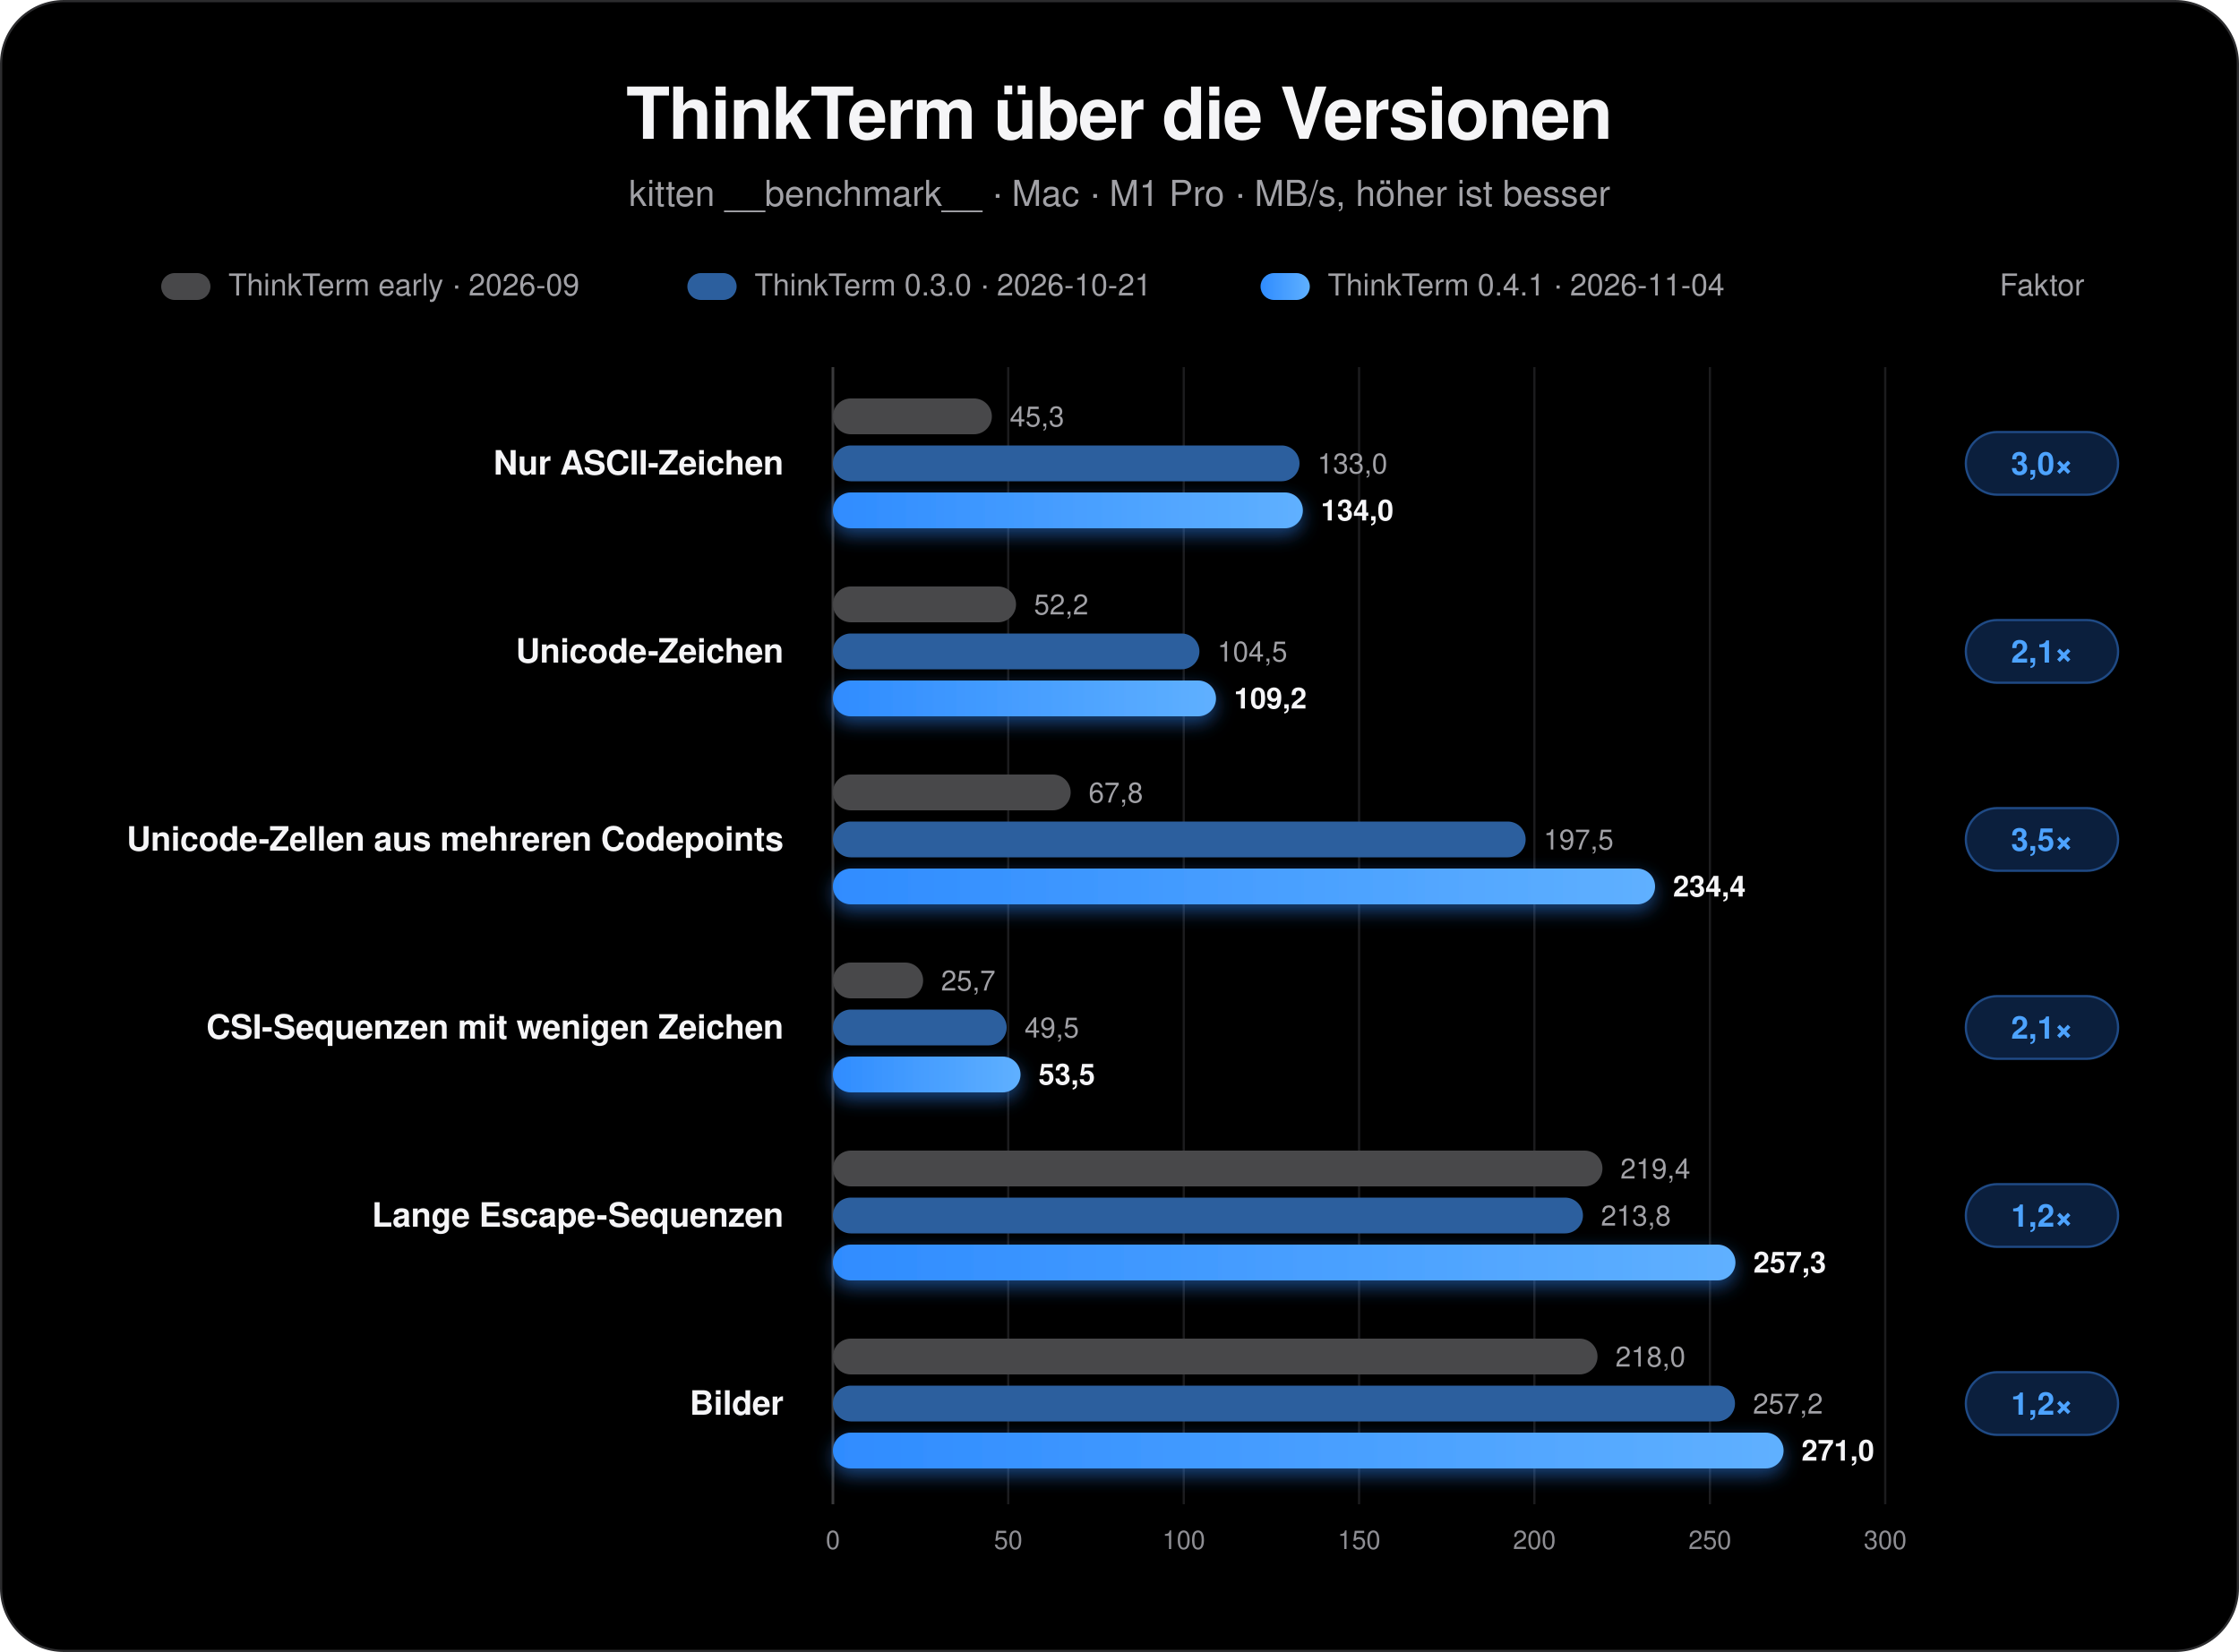
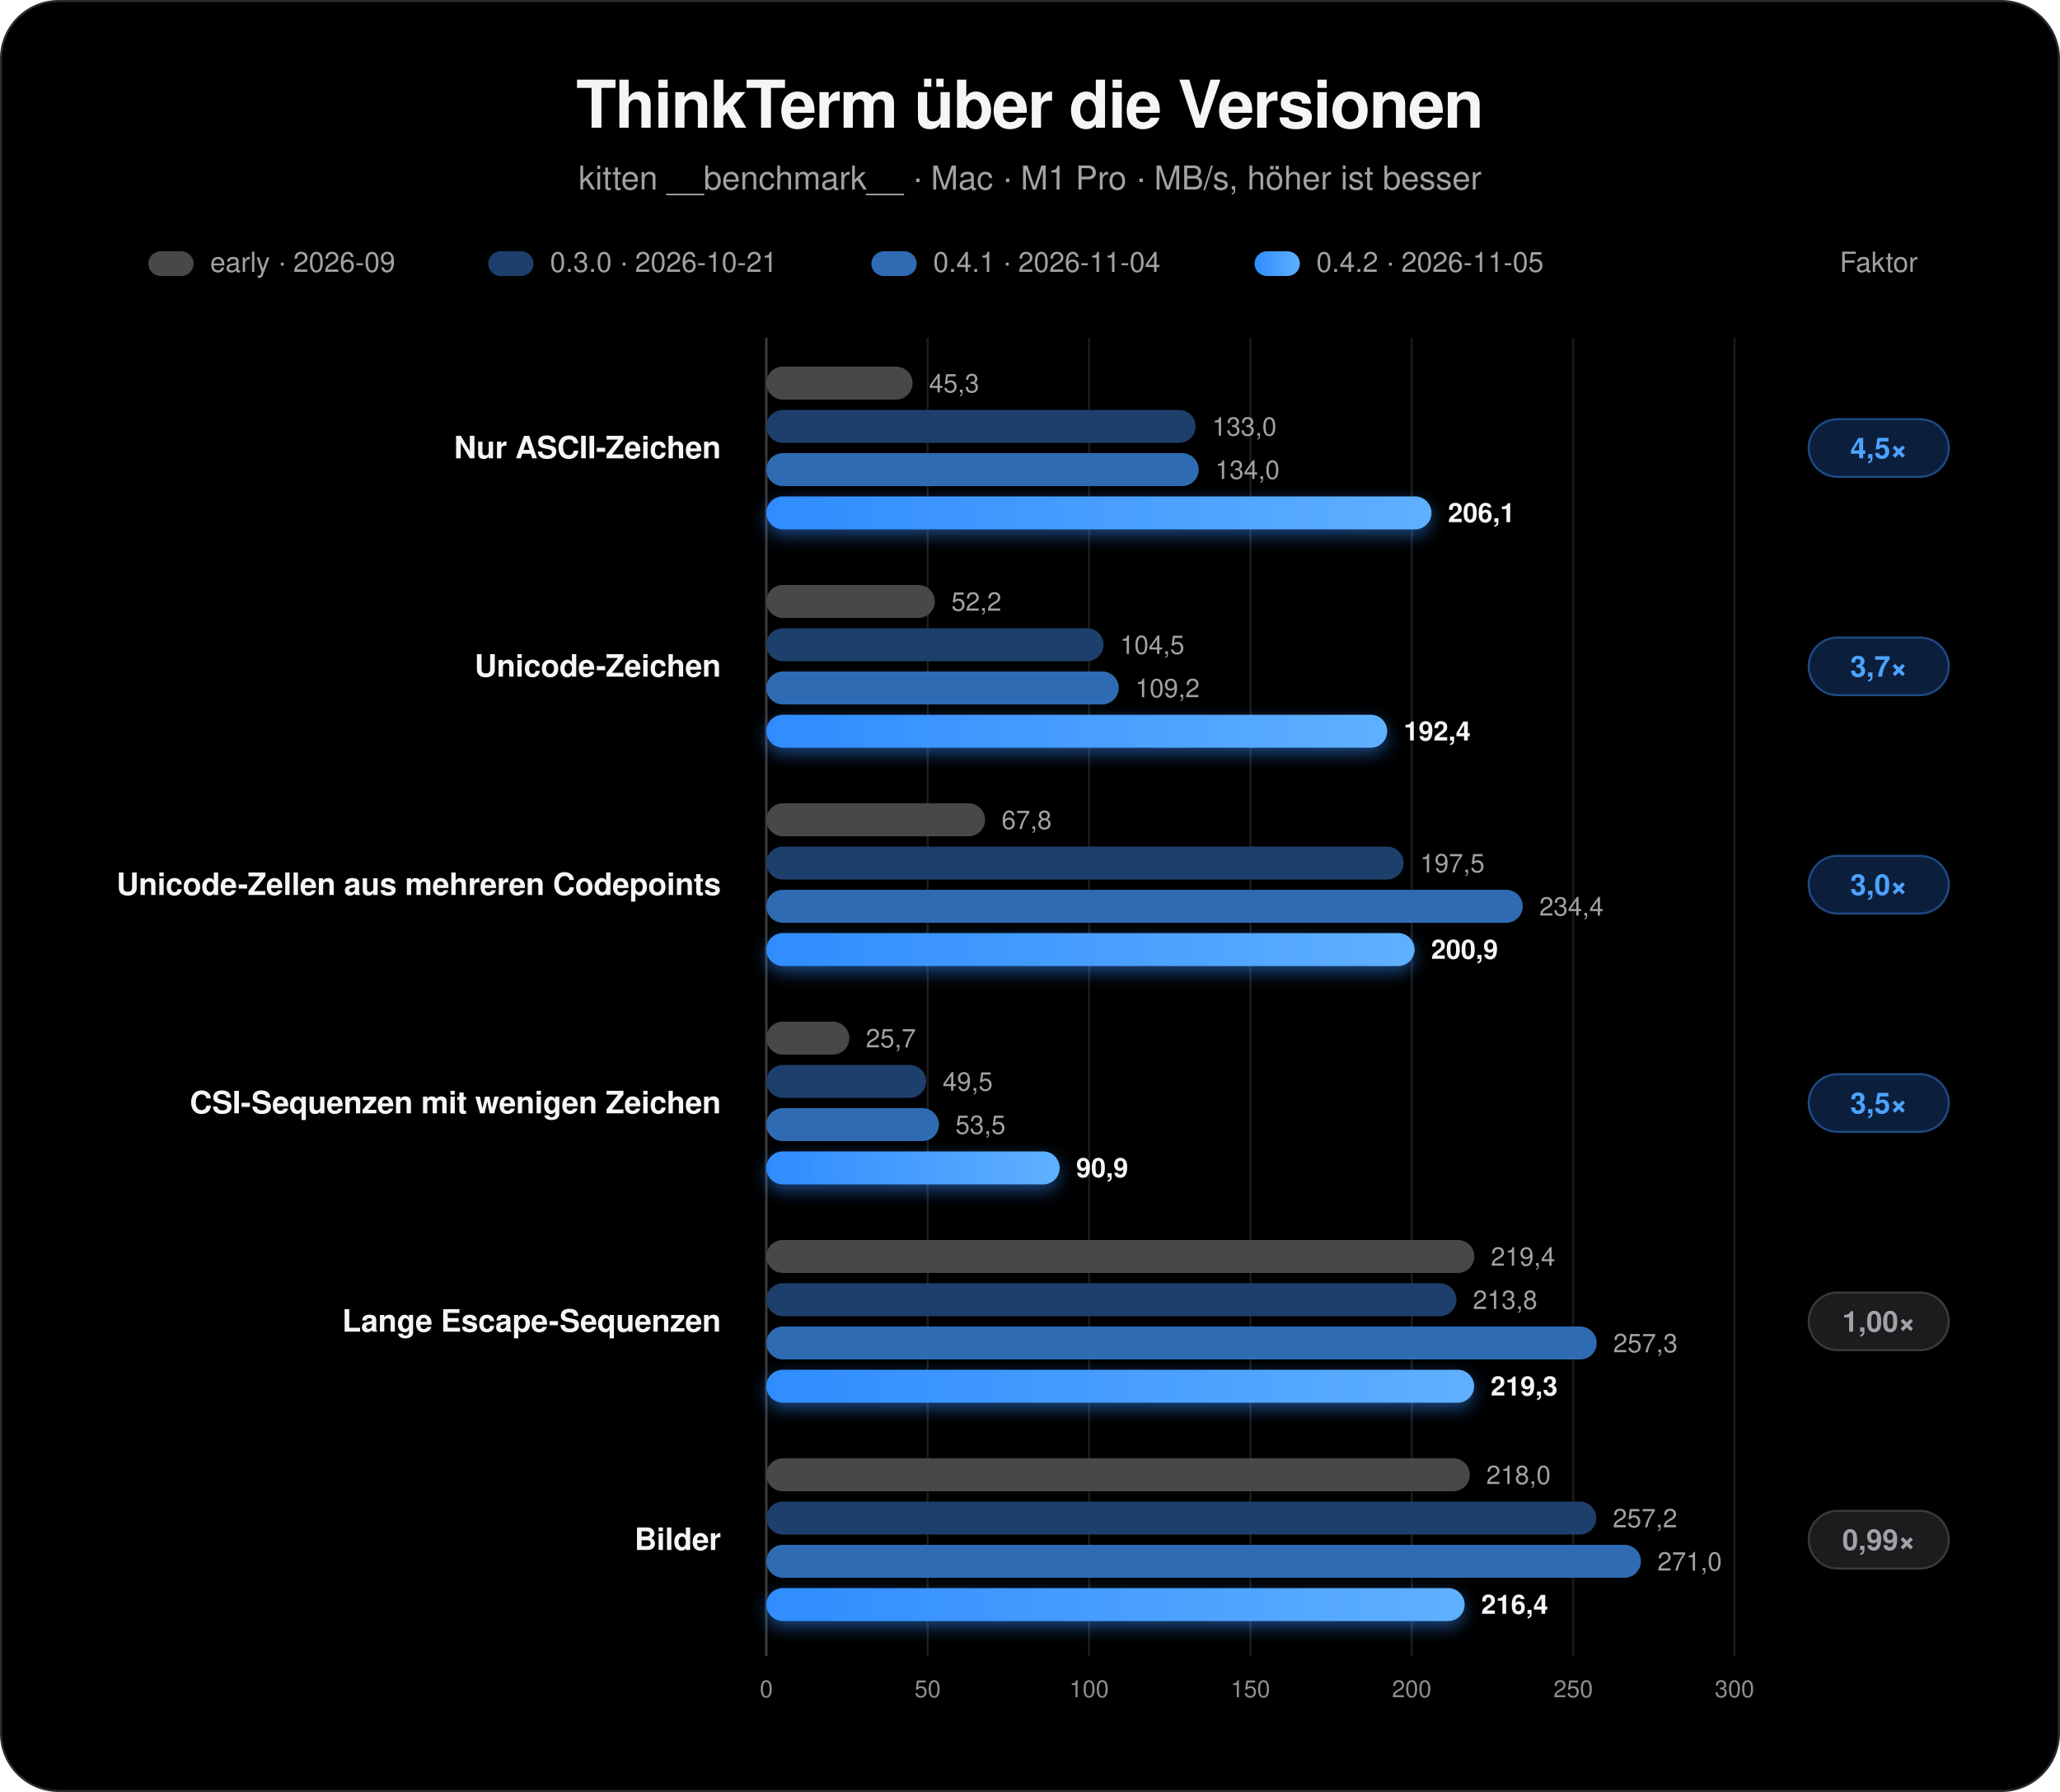
- <svg xmlns="http://www.w3.org/2000/svg" viewBox="0 0 1000 738" width="1000" height="738" role="img" aria-labelledby="t d">
+ <svg xmlns="http://www.w3.org/2000/svg" viewBox="0 0 1000 870" width="1000" height="870" role="img" aria-labelledby="t d">
  <defs>
    <linearGradient id="ours" x1="0" y1="0" x2="1" y2="0">
      <stop offset="0" stop-color="#2f8cff" />
      <stop offset="1" stop-color="#5fb0ff" />
    </linearGradient>
    <filter id="glow" x="-10%" y="-80%" width="120%" height="300%">
      <feDropShadow dx="0" dy="3" stdDeviation="4" flood-color="#2f8cff" flood-opacity="0.5" />
    </filter>
  </defs>
  <style>
text { font-family: -apple-system, BlinkMacSystemFont, 'SF Pro Display', 'SF Pro Text', 'Segoe UI', 'Helvetica Neue', Helvetica, Arial, sans-serif; fill: #f5f5f7; }
.headline { font-size: 32px; font-weight: 700; letter-spacing: -0.6px; }
.subhead { font-size: 16px; fill: #a1a1a6; }
.label { font-size: 15px; font-weight: 600; letter-spacing: -0.1px; }
.legend { font-size: 13.5px; font-weight: 500; fill: #a1a1a6; }
.val-ours { font-size: 13px; font-weight: 700; }
.val-theirs { font-size: 12.5px; font-weight: 500; fill: #a1a1a6; }
.tick { font-size: 11.5px; fill: #8e8e93; }
.caption { font-size: 13px; font-weight: 500; fill: #8e8e93; }
.grid { stroke: #1c1c1e; stroke-width: 1; }
.axis { stroke: #3a3a3c; stroke-width: 1.2; }
.ours { fill: url(#ours); }
.ours-bar { fill: url(#ours); filter: url(#glow); }
.theirs { fill: #48484a; }
- .mid { fill: #2c5f9e; }
+ .mid0 { fill: #1d3f6b; }
+ .mid1 { fill: #2f6bb3; }
.win { fill: #0b1f3d; stroke: #1f4a85; }
.win-t { font-size: 14px; font-weight: 700; fill: #4da3ff; }
.even { fill: #1c1c1e; stroke: #3a3a3c; }
.even-t { font-size: 14px; font-weight: 700; fill: #a1a1a6; }
</style>
-   <rect x="0.5" y="0.5" width="999" height="737" rx="28" fill="#000000" stroke="#2c2c2e" />
+   <rect x="0.5" y="0.5" width="999" height="869" rx="28" fill="#000000" stroke="#2c2c2e" />
  <text x="500" y="62" class="headline" text-anchor="middle">ThinkTerm über die Versionen</text>
  <text x="500" y="92" class="subhead" text-anchor="middle">kitten __benchmark__ · Mac · M1 Pro · MB/s, höher ist besser</text>
  <rect x="72" y="122" width="22" height="12" rx="6" class="theirs" />
-   <text x="102" y="132" class="legend">ThinkTerm early · 2026-09</text>
-   <rect x="307" y="122" width="22" height="12" rx="6" class="mid" />
-   <text x="337" y="132" class="legend">ThinkTerm 0.3.0 · 2026-10-21</text>
-   <rect x="563" y="122" width="22" height="12" rx="6" class="ours" />
-   <text x="593" y="132" class="legend">ThinkTerm 0.4.1 · 2026-11-04</text>
+   <text x="102" y="132" class="legend">early · 2026-09</text>
+   <rect x="237" y="122" width="22" height="12" rx="6" class="mid0" />
+   <text x="267" y="132" class="legend">0.3.0 · 2026-10-21</text>
+   <rect x="423" y="122" width="22" height="12" rx="6" class="mid1" />
+   <text x="453" y="132" class="legend">0.4.1 · 2026-11-04</text>
+   <rect x="609" y="122" width="22" height="12" rx="6" class="ours" />
+   <text x="639" y="132" class="legend">0.4.2 · 2026-11-05</text>
  <text x="912" y="132" class="legend" text-anchor="middle">Faktor</text>
-   <line x1="450.3" y1="164" x2="450.3" y2="672" class="grid" />
-   <text x="450.3" y="692" class="tick" text-anchor="middle">50</text>
-   <line x1="528.7" y1="164" x2="528.7" y2="672" class="grid" />
-   <text x="528.7" y="692" class="tick" text-anchor="middle">100</text>
-   <line x1="607.0" y1="164" x2="607.0" y2="672" class="grid" />
-   <text x="607.0" y="692" class="tick" text-anchor="middle">150</text>
-   <line x1="685.3" y1="164" x2="685.3" y2="672" class="grid" />
-   <text x="685.3" y="692" class="tick" text-anchor="middle">200</text>
-   <line x1="763.7" y1="164" x2="763.7" y2="672" class="grid" />
-   <text x="763.7" y="692" class="tick" text-anchor="middle">250</text>
-   <line x1="842.0" y1="164" x2="842.0" y2="672" class="grid" />
-   <text x="842.0" y="692" class="tick" text-anchor="middle">300</text>
-   <line x1="372" y1="164" x2="372" y2="672" class="axis" />
-   <text x="372" y="692" class="tick" text-anchor="middle">0</text>
-   <text x="350" y="212.0" class="label" text-anchor="end">Nur ASCII-Zeichen</text>
+   <line x1="450.3" y1="164" x2="450.3" y2="804" class="grid" />
+   <text x="450.3" y="824" class="tick" text-anchor="middle">50</text>
+   <line x1="528.7" y1="164" x2="528.7" y2="804" class="grid" />
+   <text x="528.7" y="824" class="tick" text-anchor="middle">100</text>
+   <line x1="607.0" y1="164" x2="607.0" y2="804" class="grid" />
+   <text x="607.0" y="824" class="tick" text-anchor="middle">150</text>
+   <line x1="685.3" y1="164" x2="685.3" y2="804" class="grid" />
+   <text x="685.3" y="824" class="tick" text-anchor="middle">200</text>
+   <line x1="763.7" y1="164" x2="763.7" y2="804" class="grid" />
+   <text x="763.7" y="824" class="tick" text-anchor="middle">250</text>
+   <line x1="842.0" y1="164" x2="842.0" y2="804" class="grid" />
+   <text x="842.0" y="824" class="tick" text-anchor="middle">300</text>
+   <line x1="372" y1="164" x2="372" y2="804" class="axis" />
+   <text x="372" y="824" class="tick" text-anchor="middle">0</text>
+   <text x="350" y="222.5" class="label" text-anchor="end">Nur ASCII-Zeichen</text>
  <rect x="372" y="178" width="71.0" height="16" rx="8.0" class="theirs" />
  <text x="451.0" y="190.5" class="val-theirs">45,3</text>
-   <rect x="372" y="199" width="208.4" height="16" rx="8.0" class="mid" />
+   <rect x="372" y="199" width="208.4" height="16" rx="8.0" class="mid0" />
  <text x="588.4" y="211.5" class="val-theirs">133,0</text>
-   <rect x="372" y="220" width="209.9" height="16" rx="8.0" class="ours-bar" />
-   <text x="589.9" y="232.5" class="val-ours">134,0</text>
-   <rect x="878" y="193.0" width="68" height="28" rx="14" class="win" />
-   <text x="912" y="212.0" class="win-t" text-anchor="middle">3,0×</text>
-   <text x="350" y="296.0" class="label" text-anchor="end">Unicode-Zeichen</text>
-   <rect x="372" y="262" width="81.8" height="16" rx="8.0" class="theirs" />
-   <text x="461.8" y="274.5" class="val-theirs">52,2</text>
-   <rect x="372" y="283" width="163.7" height="16" rx="8.0" class="mid" />
-   <text x="543.7" y="295.5" class="val-theirs">104,5</text>
-   <rect x="372" y="304" width="171.1" height="16" rx="8.0" class="ours-bar" />
-   <text x="551.1" y="316.5" class="val-ours">109,2</text>
-   <rect x="878" y="277.0" width="68" height="28" rx="14" class="win" />
-   <text x="912" y="296.0" class="win-t" text-anchor="middle">2,1×</text>
-   <text x="350" y="380.0" class="label" text-anchor="end">Unicode-Zellen aus mehreren Codepoints</text>
-   <rect x="372" y="346" width="106.2" height="16" rx="8.0" class="theirs" />
-   <text x="486.2" y="358.5" class="val-theirs">67,8</text>
-   <rect x="372" y="367" width="309.4" height="16" rx="8.0" class="mid" />
-   <text x="689.4" y="379.5" class="val-theirs">197,5</text>
-   <rect x="372" y="388" width="367.2" height="16" rx="8.0" class="ours-bar" />
-   <text x="747.2" y="400.5" class="val-ours">234,4</text>
-   <rect x="878" y="361.0" width="68" height="28" rx="14" class="win" />
-   <text x="912" y="380.0" class="win-t" text-anchor="middle">3,5×</text>
-   <text x="350" y="464.0" class="label" text-anchor="end">CSI-Sequenzen mit wenigen Zeichen</text>
-   <rect x="372" y="430" width="40.3" height="16" rx="8.0" class="theirs" />
-   <text x="420.3" y="442.5" class="val-theirs">25,7</text>
-   <rect x="372" y="451" width="77.6" height="16" rx="8.0" class="mid" />
-   <text x="457.6" y="463.5" class="val-theirs">49,5</text>
-   <rect x="372" y="472" width="83.8" height="16" rx="8.0" class="ours-bar" />
-   <text x="463.8" y="484.5" class="val-ours">53,5</text>
-   <rect x="878" y="445.0" width="68" height="28" rx="14" class="win" />
-   <text x="912" y="464.0" class="win-t" text-anchor="middle">2,1×</text>
-   <text x="350" y="548.0" class="label" text-anchor="end">Lange Escape-Sequenzen</text>
-   <rect x="372" y="514" width="343.7" height="16" rx="8.0" class="theirs" />
-   <text x="723.7" y="526.5" class="val-theirs">219,4</text>
-   <rect x="372" y="535" width="335.0" height="16" rx="8.0" class="mid" />
-   <text x="715.0" y="547.5" class="val-theirs">213,8</text>
-   <rect x="372" y="556" width="403.1" height="16" rx="8.0" class="ours-bar" />
-   <text x="783.1" y="568.5" class="val-ours">257,3</text>
-   <rect x="878" y="529.0" width="68" height="28" rx="14" class="win" />
-   <text x="912" y="548.0" class="win-t" text-anchor="middle">1,2×</text>
-   <text x="350" y="632.0" class="label" text-anchor="end">Bilder</text>
-   <rect x="372" y="598" width="341.5" height="16" rx="8.0" class="theirs" />
-   <text x="721.5" y="610.5" class="val-theirs">218,0</text>
-   <rect x="372" y="619" width="402.9" height="16" rx="8.0" class="mid" />
-   <text x="782.9" y="631.5" class="val-theirs">257,2</text>
-   <rect x="372" y="640" width="424.6" height="16" rx="8.0" class="ours-bar" />
-   <text x="804.6" y="652.5" class="val-ours">271,0</text>
-   <rect x="878" y="613.0" width="68" height="28" rx="14" class="win" />
-   <text x="912" y="632.0" class="win-t" text-anchor="middle">1,2×</text>
+   <rect x="372" y="220" width="209.9" height="16" rx="8.0" class="mid1" />
+   <text x="589.9" y="232.5" class="val-theirs">134,0</text>
+   <rect x="372" y="241" width="322.9" height="16" rx="8.0" class="ours-bar" />
+   <text x="702.9" y="253.5" class="val-ours">206,1</text>
+   <rect x="878" y="203.5" width="68" height="28" rx="14" class="win" />
+   <text x="912" y="222.5" class="win-t" text-anchor="middle">4,5×</text>
+   <text x="350" y="328.5" class="label" text-anchor="end">Unicode-Zeichen</text>
+   <rect x="372" y="284" width="81.8" height="16" rx="8.0" class="theirs" />
+   <text x="461.8" y="296.5" class="val-theirs">52,2</text>
+   <rect x="372" y="305" width="163.7" height="16" rx="8.0" class="mid0" />
+   <text x="543.7" y="317.5" class="val-theirs">104,5</text>
+   <rect x="372" y="326" width="171.1" height="16" rx="8.0" class="mid1" />
+   <text x="551.1" y="338.5" class="val-theirs">109,2</text>
+   <rect x="372" y="347" width="301.4" height="16" rx="8.0" class="ours-bar" />
+   <text x="681.4" y="359.5" class="val-ours">192,4</text>
+   <rect x="878" y="309.5" width="68" height="28" rx="14" class="win" />
+   <text x="912" y="328.5" class="win-t" text-anchor="middle">3,7×</text>
+   <text x="350" y="434.5" class="label" text-anchor="end">Unicode-Zellen aus mehreren Codepoints</text>
+   <rect x="372" y="390" width="106.2" height="16" rx="8.0" class="theirs" />
+   <text x="486.2" y="402.5" class="val-theirs">67,8</text>
+   <rect x="372" y="411" width="309.4" height="16" rx="8.0" class="mid0" />
+   <text x="689.4" y="423.5" class="val-theirs">197,5</text>
+   <rect x="372" y="432" width="367.2" height="16" rx="8.0" class="mid1" />
+   <text x="747.2" y="444.5" class="val-theirs">234,4</text>
+   <rect x="372" y="453" width="314.7" height="16" rx="8.0" class="ours-bar" />
+   <text x="694.7" y="465.5" class="val-ours">200,9</text>
+   <rect x="878" y="415.5" width="68" height="28" rx="14" class="win" />
+   <text x="912" y="434.5" class="win-t" text-anchor="middle">3,0×</text>
+   <text x="350" y="540.5" class="label" text-anchor="end">CSI-Sequenzen mit wenigen Zeichen</text>
+   <rect x="372" y="496" width="40.3" height="16" rx="8.0" class="theirs" />
+   <text x="420.3" y="508.5" class="val-theirs">25,7</text>
+   <rect x="372" y="517" width="77.6" height="16" rx="8.0" class="mid0" />
+   <text x="457.6" y="529.5" class="val-theirs">49,5</text>
+   <rect x="372" y="538" width="83.8" height="16" rx="8.0" class="mid1" />
+   <text x="463.8" y="550.5" class="val-theirs">53,5</text>
+   <rect x="372" y="559" width="142.4" height="16" rx="8.0" class="ours-bar" />
+   <text x="522.4" y="571.5" class="val-ours">90,9</text>
+   <rect x="878" y="521.5" width="68" height="28" rx="14" class="win" />
+   <text x="912" y="540.5" class="win-t" text-anchor="middle">3,5×</text>
+   <text x="350" y="646.5" class="label" text-anchor="end">Lange Escape-Sequenzen</text>
+   <rect x="372" y="602" width="343.7" height="16" rx="8.0" class="theirs" />
+   <text x="723.7" y="614.5" class="val-theirs">219,4</text>
+   <rect x="372" y="623" width="335.0" height="16" rx="8.0" class="mid0" />
+   <text x="715.0" y="635.5" class="val-theirs">213,8</text>
+   <rect x="372" y="644" width="403.1" height="16" rx="8.0" class="mid1" />
+   <text x="783.1" y="656.5" class="val-theirs">257,3</text>
+   <rect x="372" y="665" width="343.6" height="16" rx="8.0" class="ours-bar" />
+   <text x="723.6" y="677.5" class="val-ours">219,3</text>
+   <rect x="878" y="627.5" width="68" height="28" rx="14" class="even" />
+   <text x="912" y="646.5" class="even-t" text-anchor="middle">1,00×</text>
+   <text x="350" y="752.5" class="label" text-anchor="end">Bilder</text>
+   <rect x="372" y="708" width="341.5" height="16" rx="8.0" class="theirs" />
+   <text x="721.5" y="720.5" class="val-theirs">218,0</text>
+   <rect x="372" y="729" width="402.9" height="16" rx="8.0" class="mid0" />
+   <text x="782.9" y="741.5" class="val-theirs">257,2</text>
+   <rect x="372" y="750" width="424.6" height="16" rx="8.0" class="mid1" />
+   <text x="804.6" y="762.5" class="val-theirs">271,0</text>
+   <rect x="372" y="771" width="339.0" height="16" rx="8.0" class="ours-bar" />
+   <text x="719.0" y="783.5" class="val-ours">216,4</text>
+   <rect x="878" y="733.5" width="68" height="28" rx="14" class="even" />
+   <text x="912" y="752.5" class="even-t" text-anchor="middle">0,99×</text>
</svg>
